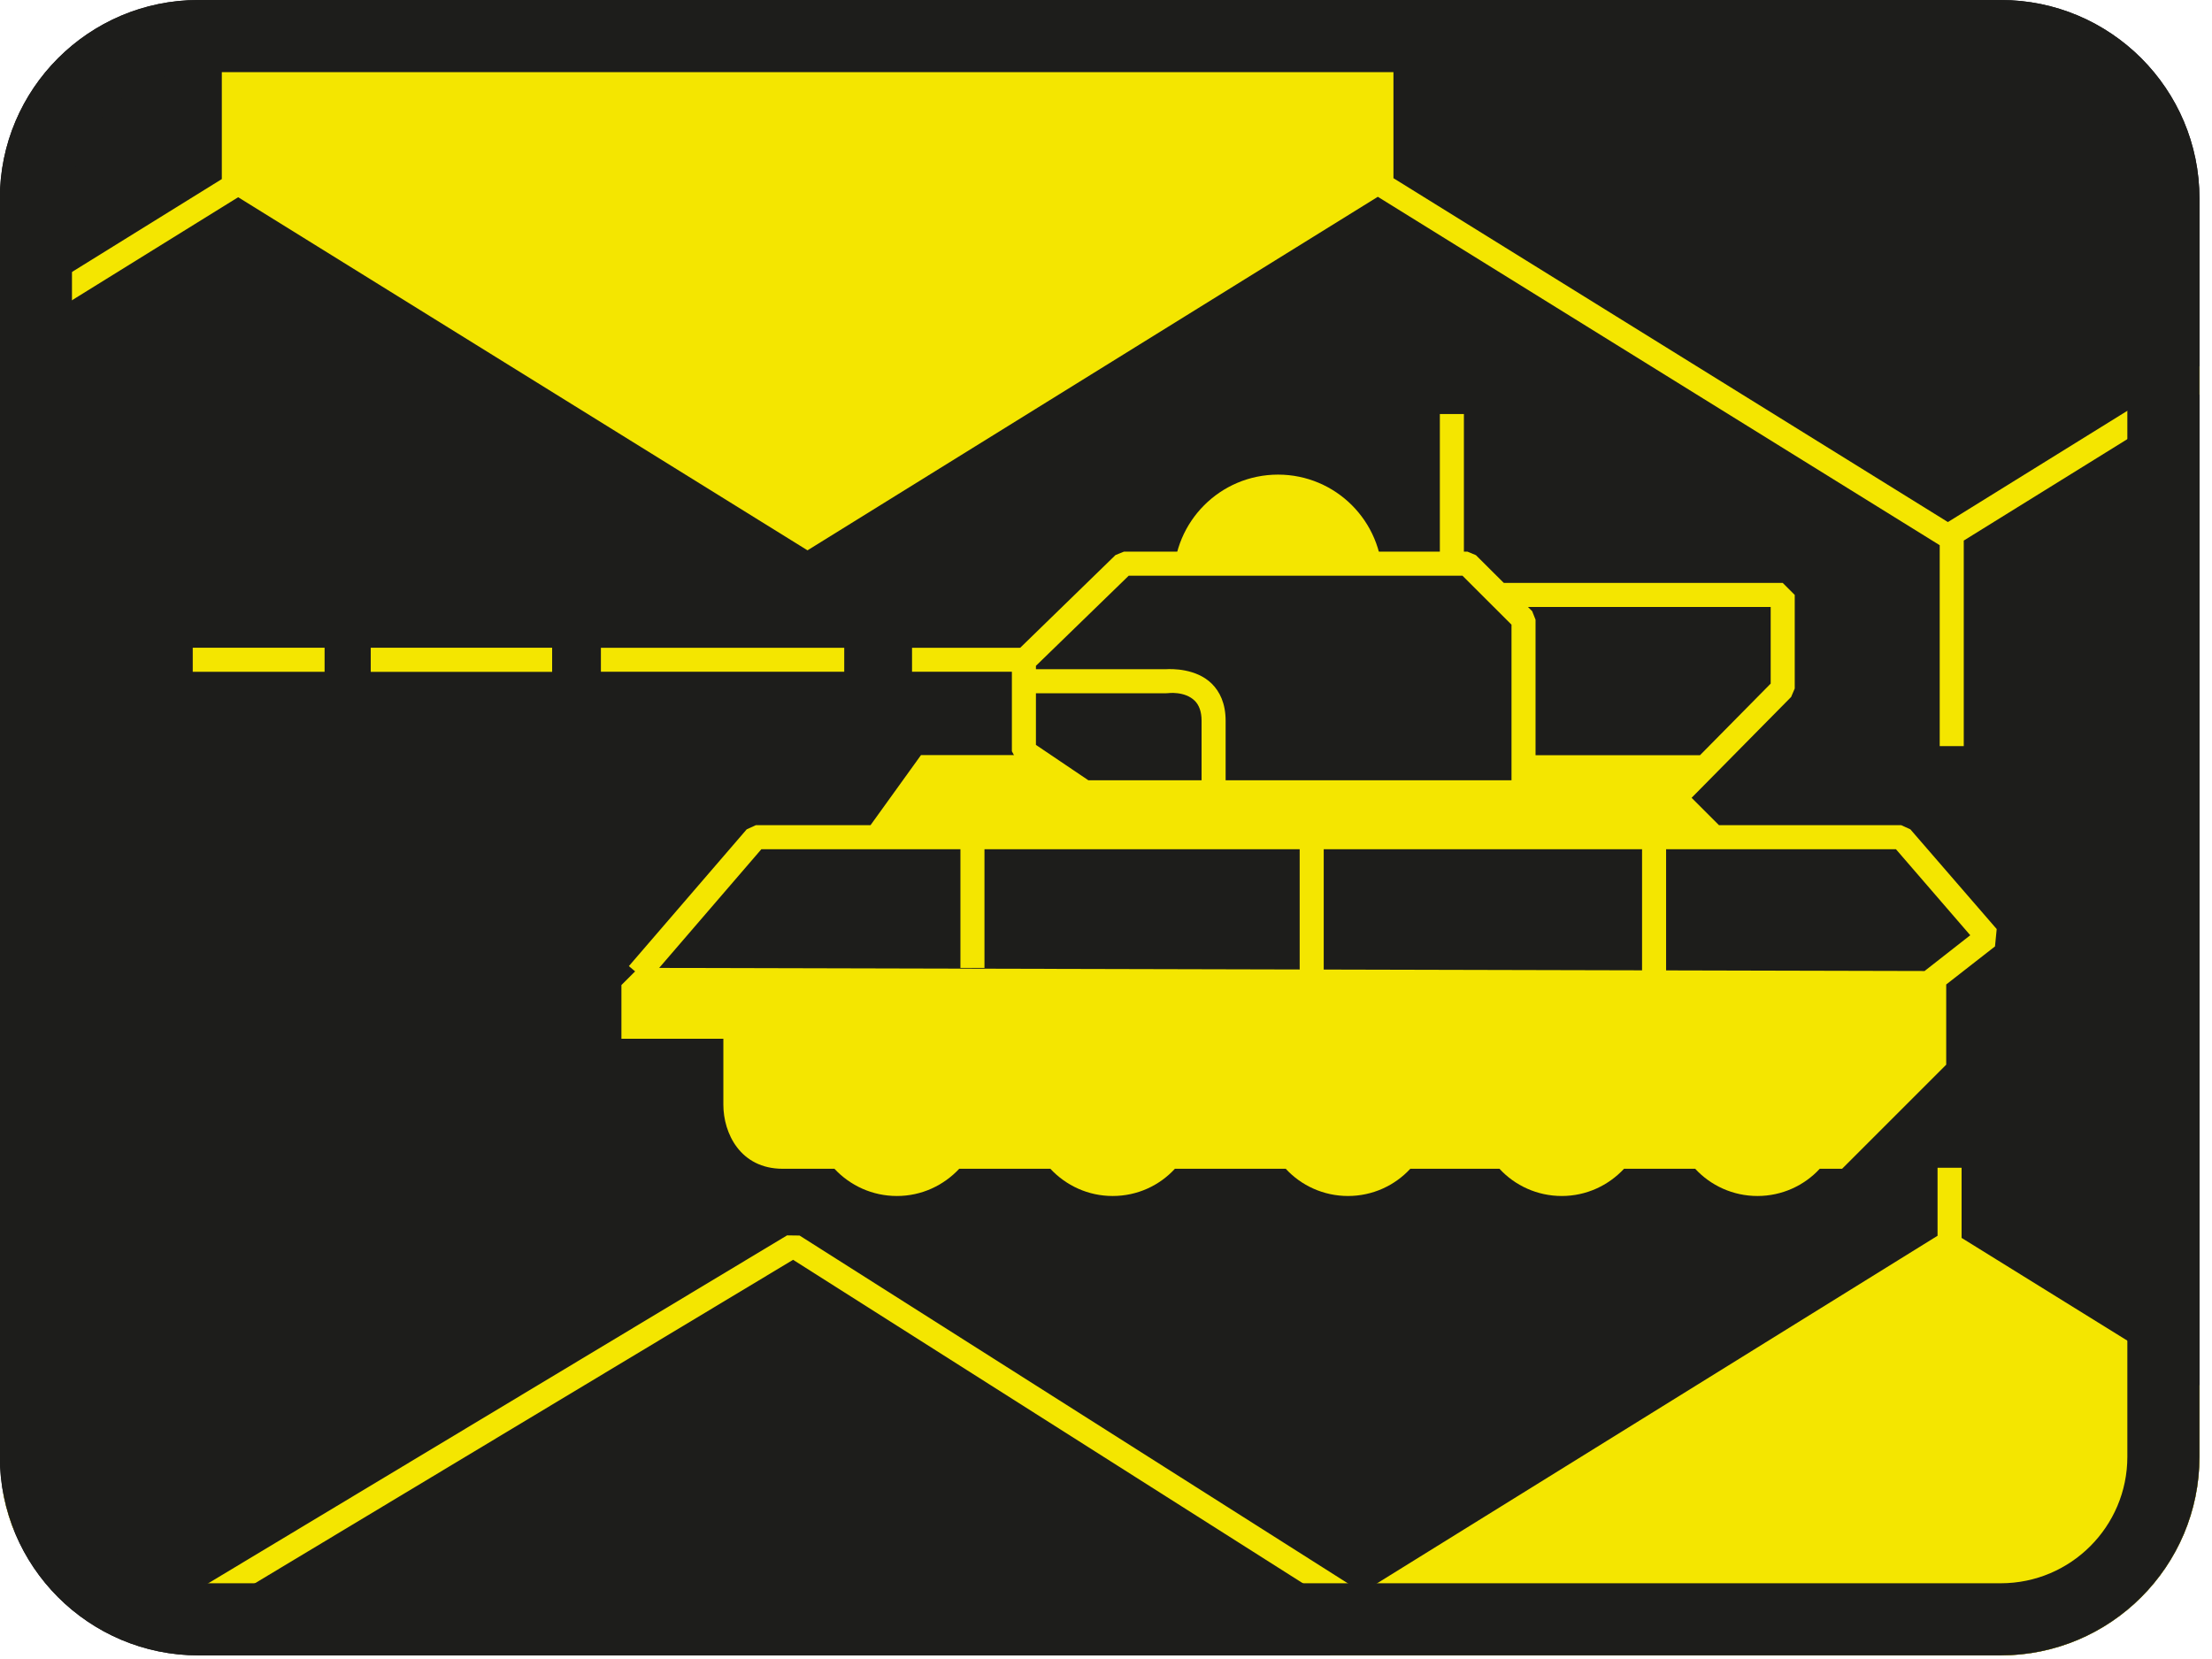
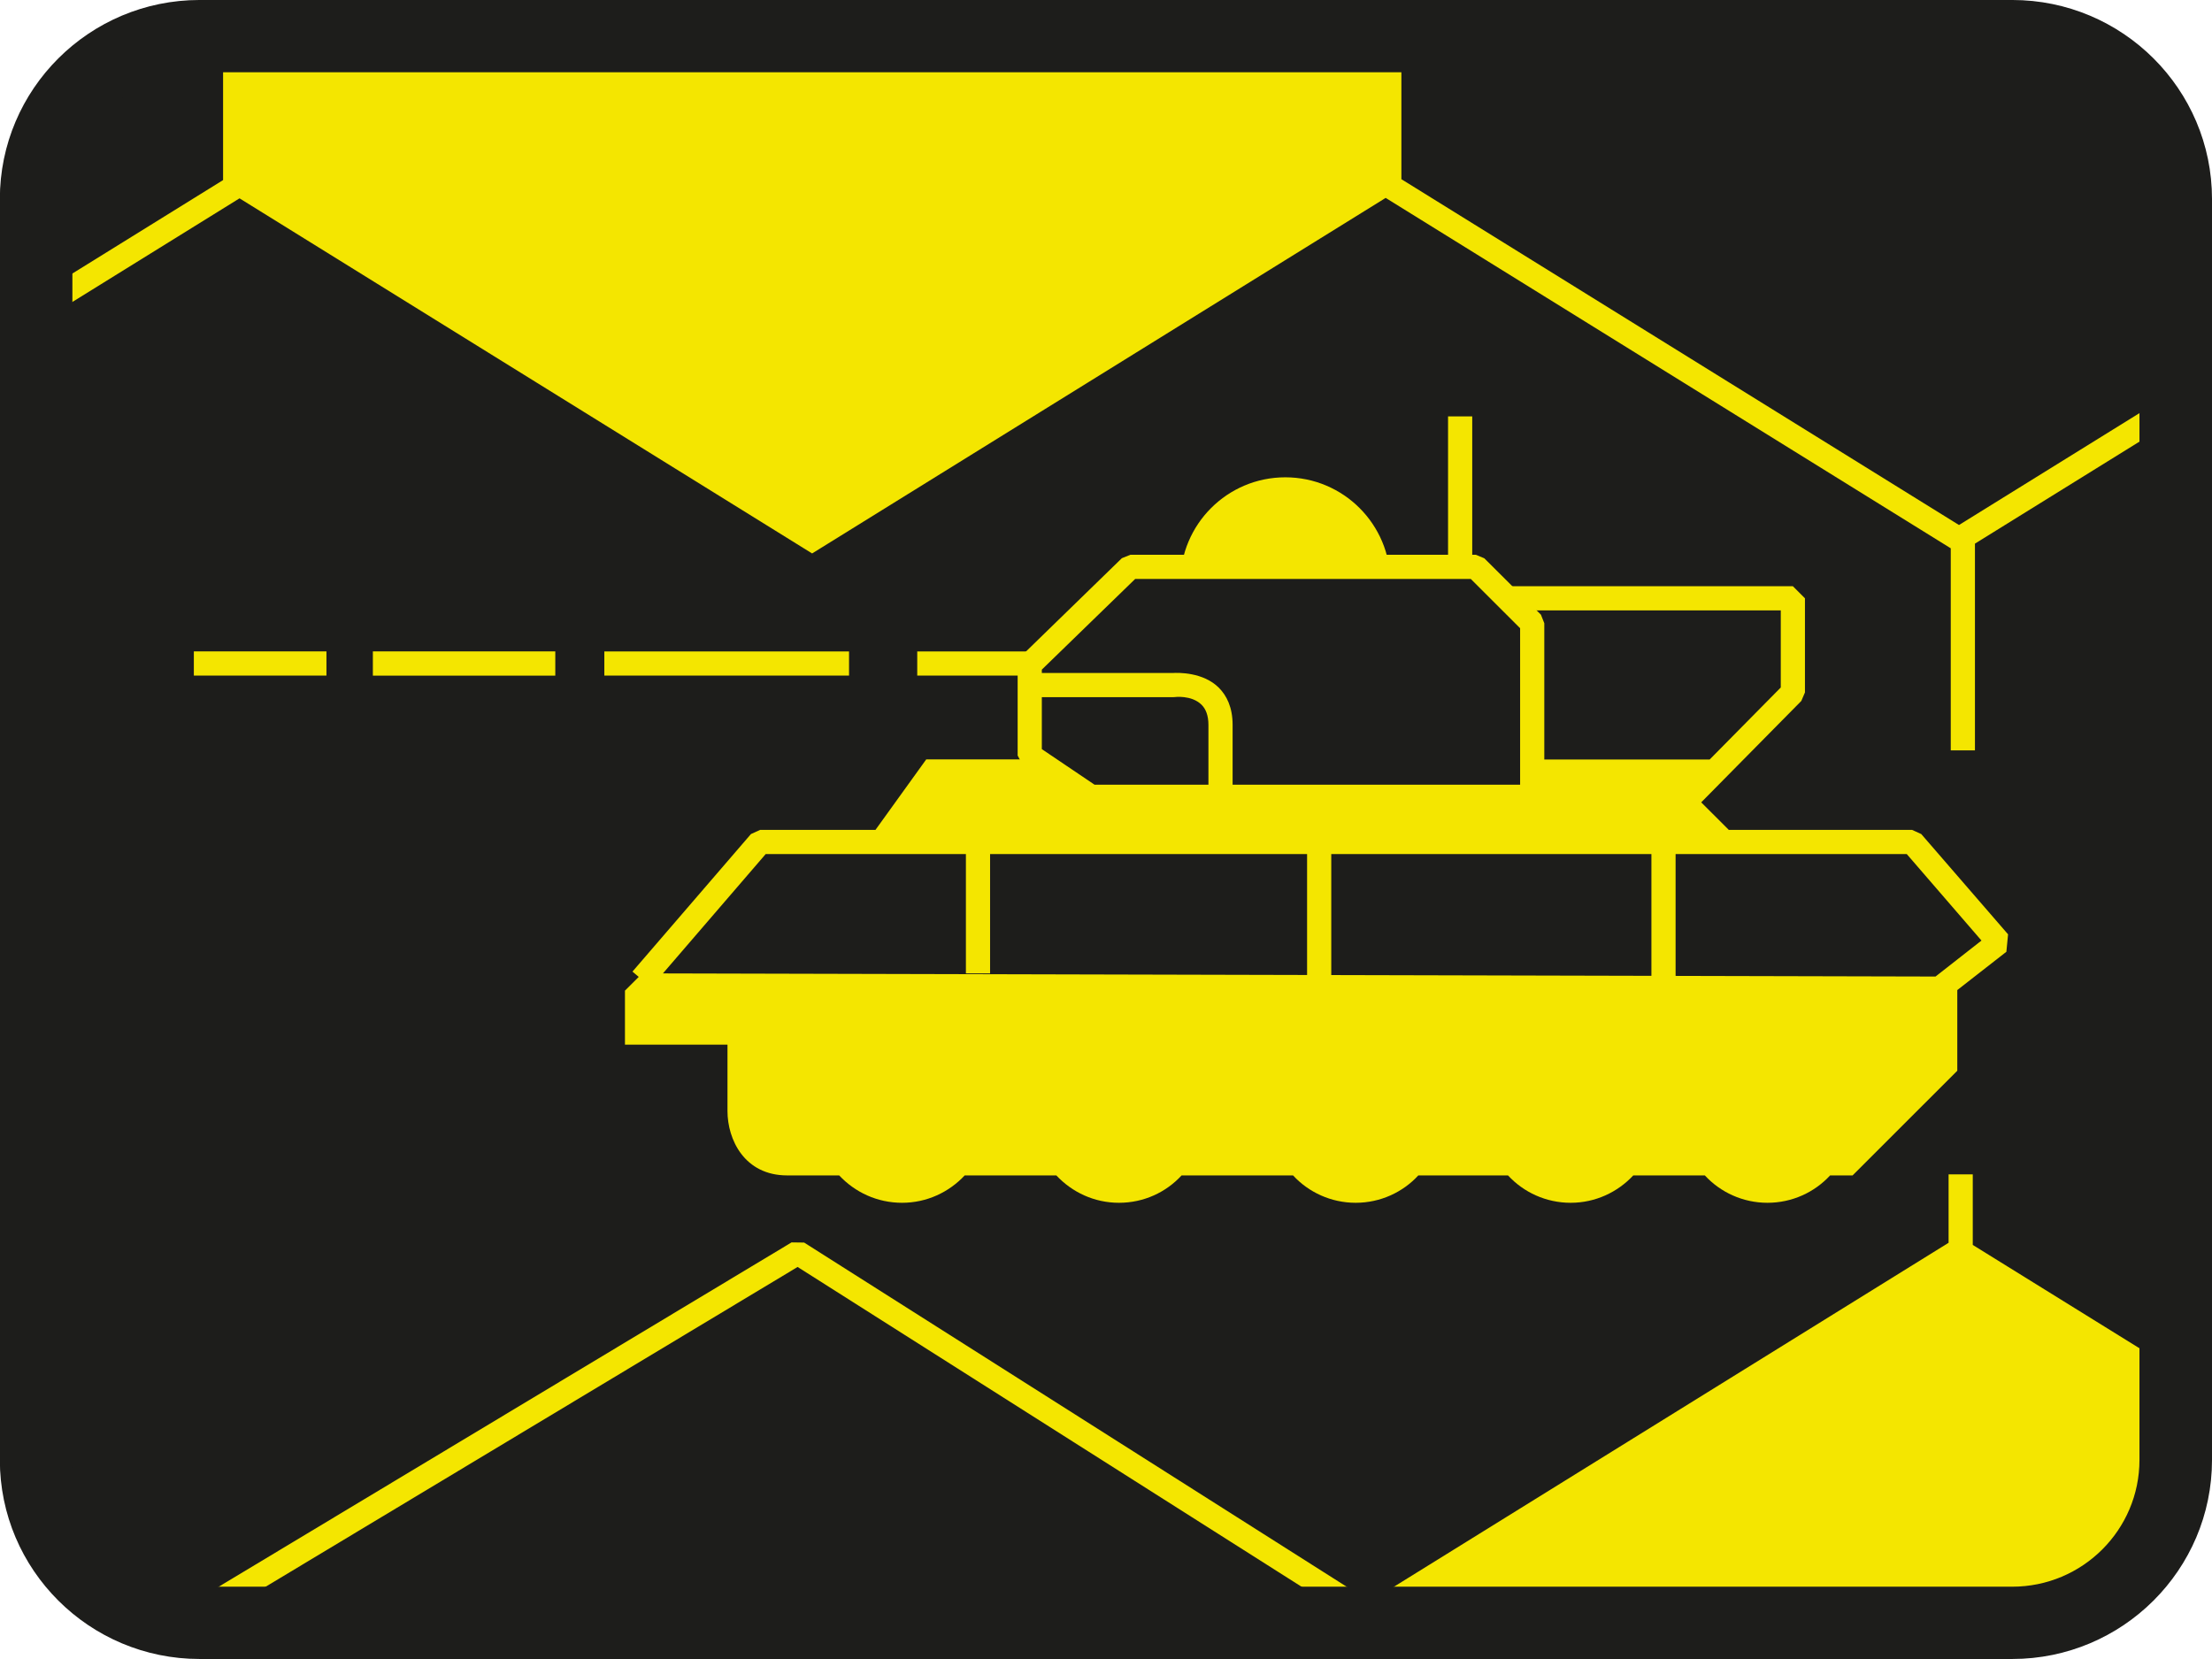
<svg xmlns="http://www.w3.org/2000/svg" clip-rule="evenodd" fill-rule="evenodd" stroke-linejoin="bevel" stroke-miterlimit="1.5" viewBox="0 0 92 69">
  <clipPath id="a">
-     <path clip-rule="evenodd" d="m372.988 218.897c0-4.56-3.703-8.262-8.263-8.262h-74.961c-4.56 0-8.262 3.702-8.262 8.262v52.326c0 4.56 3.702 8.262 8.262 8.262h74.961c4.56 0 8.263-3.702 8.263-8.262z" />
+     <path clip-rule="evenodd" d="m371.994 219.624c0-4.412-3.623-7.995-8.083-7.995h-73.326c-4.461 0-8.082 3.583-8.082 7.995v50.632c0 4.412 3.621 7.994 8.082 7.994h73.326c4.46 0 8.083-3.582 8.083-7.994z" />
  </clipPath>
-   <g transform="matrix(.9999969 0 0 1 -281.5076 -210.6351)">
+   <g transform="matrix(1.00569 0 0 1.00569 -283.11 -211.834)">
    <path d="m372.988 218.897c0-4.56-3.703-8.262-8.263-8.262h-74.961c-4.56 0-8.262 3.702-8.262 8.262v52.326c0 4.56 3.702 8.262 8.262 8.262h74.961c4.56 0 8.263-3.702 8.263-8.262z" fill="none" />
    <g clip-path="url(#a)">
      <path d="m296.952 94.485h116.609v85.966h-116.609z" fill="#1d1d1b" transform="translate(-23.0662 108.588)" />
      <g fill="#f4e600">
        <path d="m1254.35 168.209 23.81-14.765v-2.829h1v2.918l23.8 14.753v30.151l-24.37 15.107-24.36-15.107v-25.89h-1.33v-3.928l-22.34-14.175-25.75 15.478-.54-.018-9.94-6.896c-.23-.157-.28-.469-.13-.696.16-.226.47-.283.7-.125l9.67 6.712 25.74-15.471.52.007 23.29 14.774zm-46.87-88.952 23.68-14.686 23.72 14.704 23.71-14.704 24.37 15.107v30.151l-23.71 14.701v8.55h-1v-8.357l-23.37-14.491-23.72 14.704-23.68-14.686-23.69 14.686-24.37-15.107v-30.151l24.37-15.107zm-.68.755-23.01-14.265-23.37 14.487v29.038l23.37 14.488 23.01-14.265zm48.73.037v29.409l23.06 14.302 23.37-14.488v-29.038l-23.37-14.487z" transform="translate(-916.066 108.588)" />
        <path d="m1268.28 133.457 2.94-2.978v-3.188h-11.11v-1h11.61l.5.5v3.893l-.15.351-4.14 4.194 1.14 1.139h7.58l.38.173 3.59 4.147-.07.721-2.03 1.584v3.336l-4.33 4.329h-.93c-.64.696-1.57 1.132-2.59 1.132s-1.95-.436-2.59-1.132h-2.96c-.65.696-1.57 1.132-2.59 1.132s-1.95-.436-2.59-1.132h-3.71c-.64.696-1.57 1.132-2.59 1.132s-1.95-.436-2.59-1.132h-4.61c-.64.696-1.56 1.132-2.59 1.132-1.02 0-1.94-.436-2.59-1.132h-3.79c-.65.696-1.57 1.132-2.59 1.132-1.03 0-1.95-.436-2.6-1.132h-2.15c-1.77 0-2.47-1.483-2.47-2.663v-2.744h-4.24v-2.235l.57-.568-.26-.219 4.9-5.688.38-.173h4.77l2.1-2.916h4.29l2.79 1.708h17.99v-.111h.12v-1.592zm-1.41 3.911v5.039l10.75.026 1.9-1.488-3.09-3.577zm-14.24 0v5.004l13.24.032v-5.036zm-1 5.001v-5.001h-13.11v4.935h-1v-4.935h-8.28l-4.25 4.936z" transform="translate(-916.066 108.588)" />
        <circle cx="358.039" cy="126.149" r="4.343" transform="translate(-23.3743 108.569)" />
      </g>
      <path d="m351.317 125.491h14.294l2.331 2.33v7.178h-18.256l-2.521-1.706v-3.764z" fill="#1d1d1b" transform="translate(-23.0662 108.588)" />
      <path d="m1257.46 124.991v-5.724h1v5.724h.15l.35.146 2.34 2.33.14.354v7.178l-.5.5h-18.25l-.28-.086-2.53-1.706-.22-.414v-3.764l.16-.359 4.15-4.038.35-.141zm-9.91 9.508v-2.473c0-.392-.11-.657-.28-.829-.42-.42-1.13-.32-1.13-.32l-.06.003h-5.42v2.148l2.18 1.471zm1 0h11.89v-6.471l-2.04-2.037h-13.88l-3.86 3.749v.14h5.41c.23-.014 1.26-.039 1.91.608.32.322.57.803.57 1.538z" fill="#f4e600" transform="translate(-916.066 108.588)" />
      <g fill="none" stroke="#f4e600">
        <path d="m312.591 129.487h5.484" transform="translate(-23.0662 108.588)" />
        <path d="m312.591 129.487h5.484" stroke-width=".73" transform="matrix(1.3757 0 0 1.3757 -133.103 59.9408)" />
        <path d="m312.591 129.487h5.484" stroke-width=".54" transform="matrix(1.84544 0 0 1.84544 -270.367 -.884642)" />
        <path d="m312.591 129.487h5.484" stroke-width="1.2" transform="matrix(.830842 0 0 .830842 59.7278 130.492)" />
      </g>
    </g>
-     <path d="m372.988 218.897c0-4.56-3.703-8.262-8.263-8.262h-74.961c-4.56 0-8.262 3.702-8.262 8.262v52.326c0 4.56 3.702 8.262 8.262 8.262h74.961c4.56 0 8.263-3.702 8.263-8.262zm-3 0v52.326c0 2.905-2.358 5.262-5.263 5.262h-74.961c-2.904 0-5.262-2.357-5.262-5.262v-52.326c0-2.904 2.358-5.262 5.262-5.262h74.961c2.905 0 5.263 2.358 5.263 5.262z" fill="#1d1d1b" />
+     <path d="m372.988 218.897c0-4.56-3.703-8.262-8.263-8.262h-74.961c-4.56 0-8.262 3.702-8.262 8.262v52.326c0 4.56 3.702 8.262 8.262 8.262h74.961c4.56 0 8.263-3.702 8.263-8.262zm-3 0v52.326c0 2.905-2.358 5.262-5.263 5.262h-74.961c-2.904 0-5.262-2.357-5.262-5.262v-52.326c0-2.904 2.358-5.262 5.262-5.262h74.961c2.905 0 5.263 2.358 5.263 5.262z" fill="#1d1d1b" transform="matrix(1 0 0 .996508 0 .735517)" />
  </g>
</svg>
